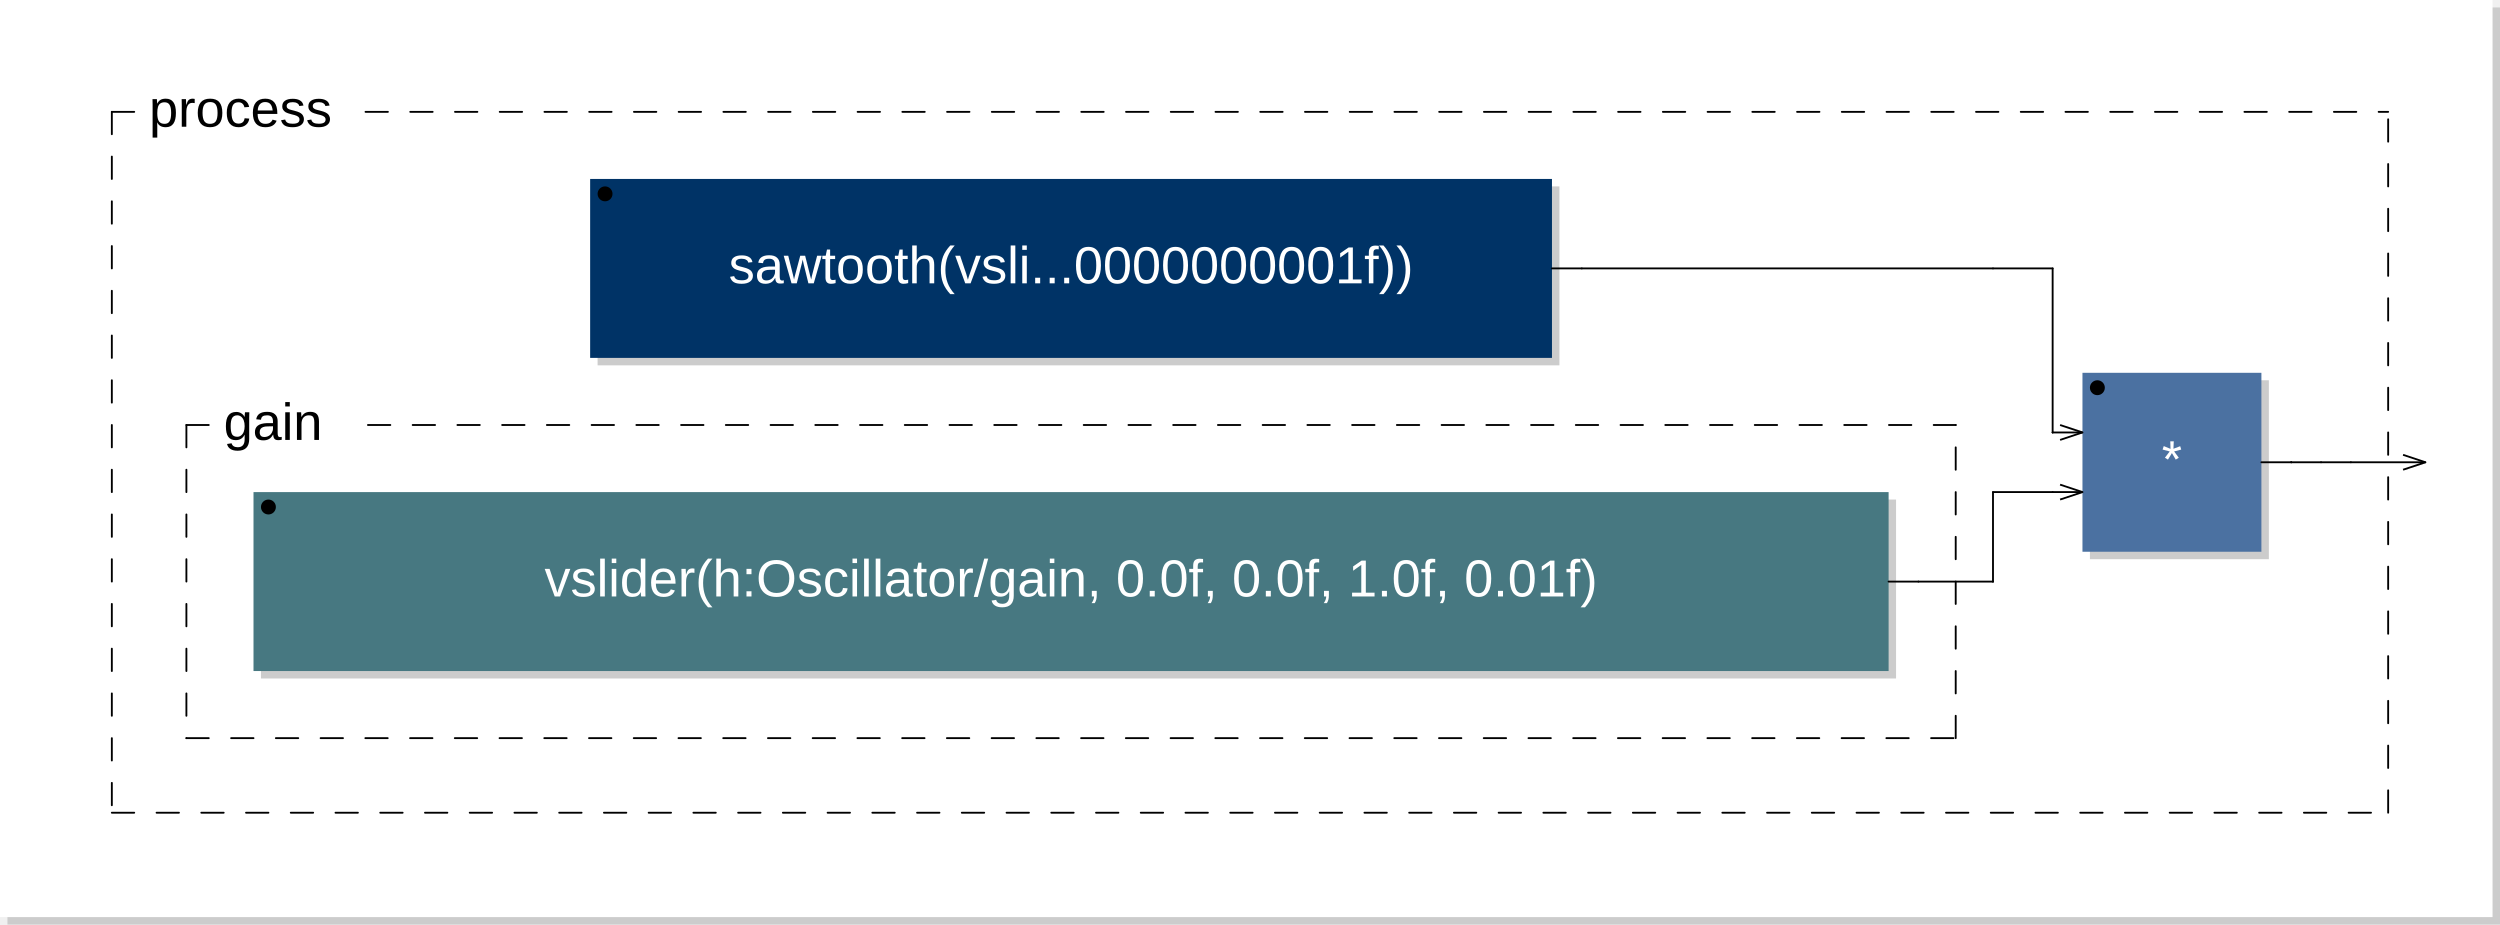
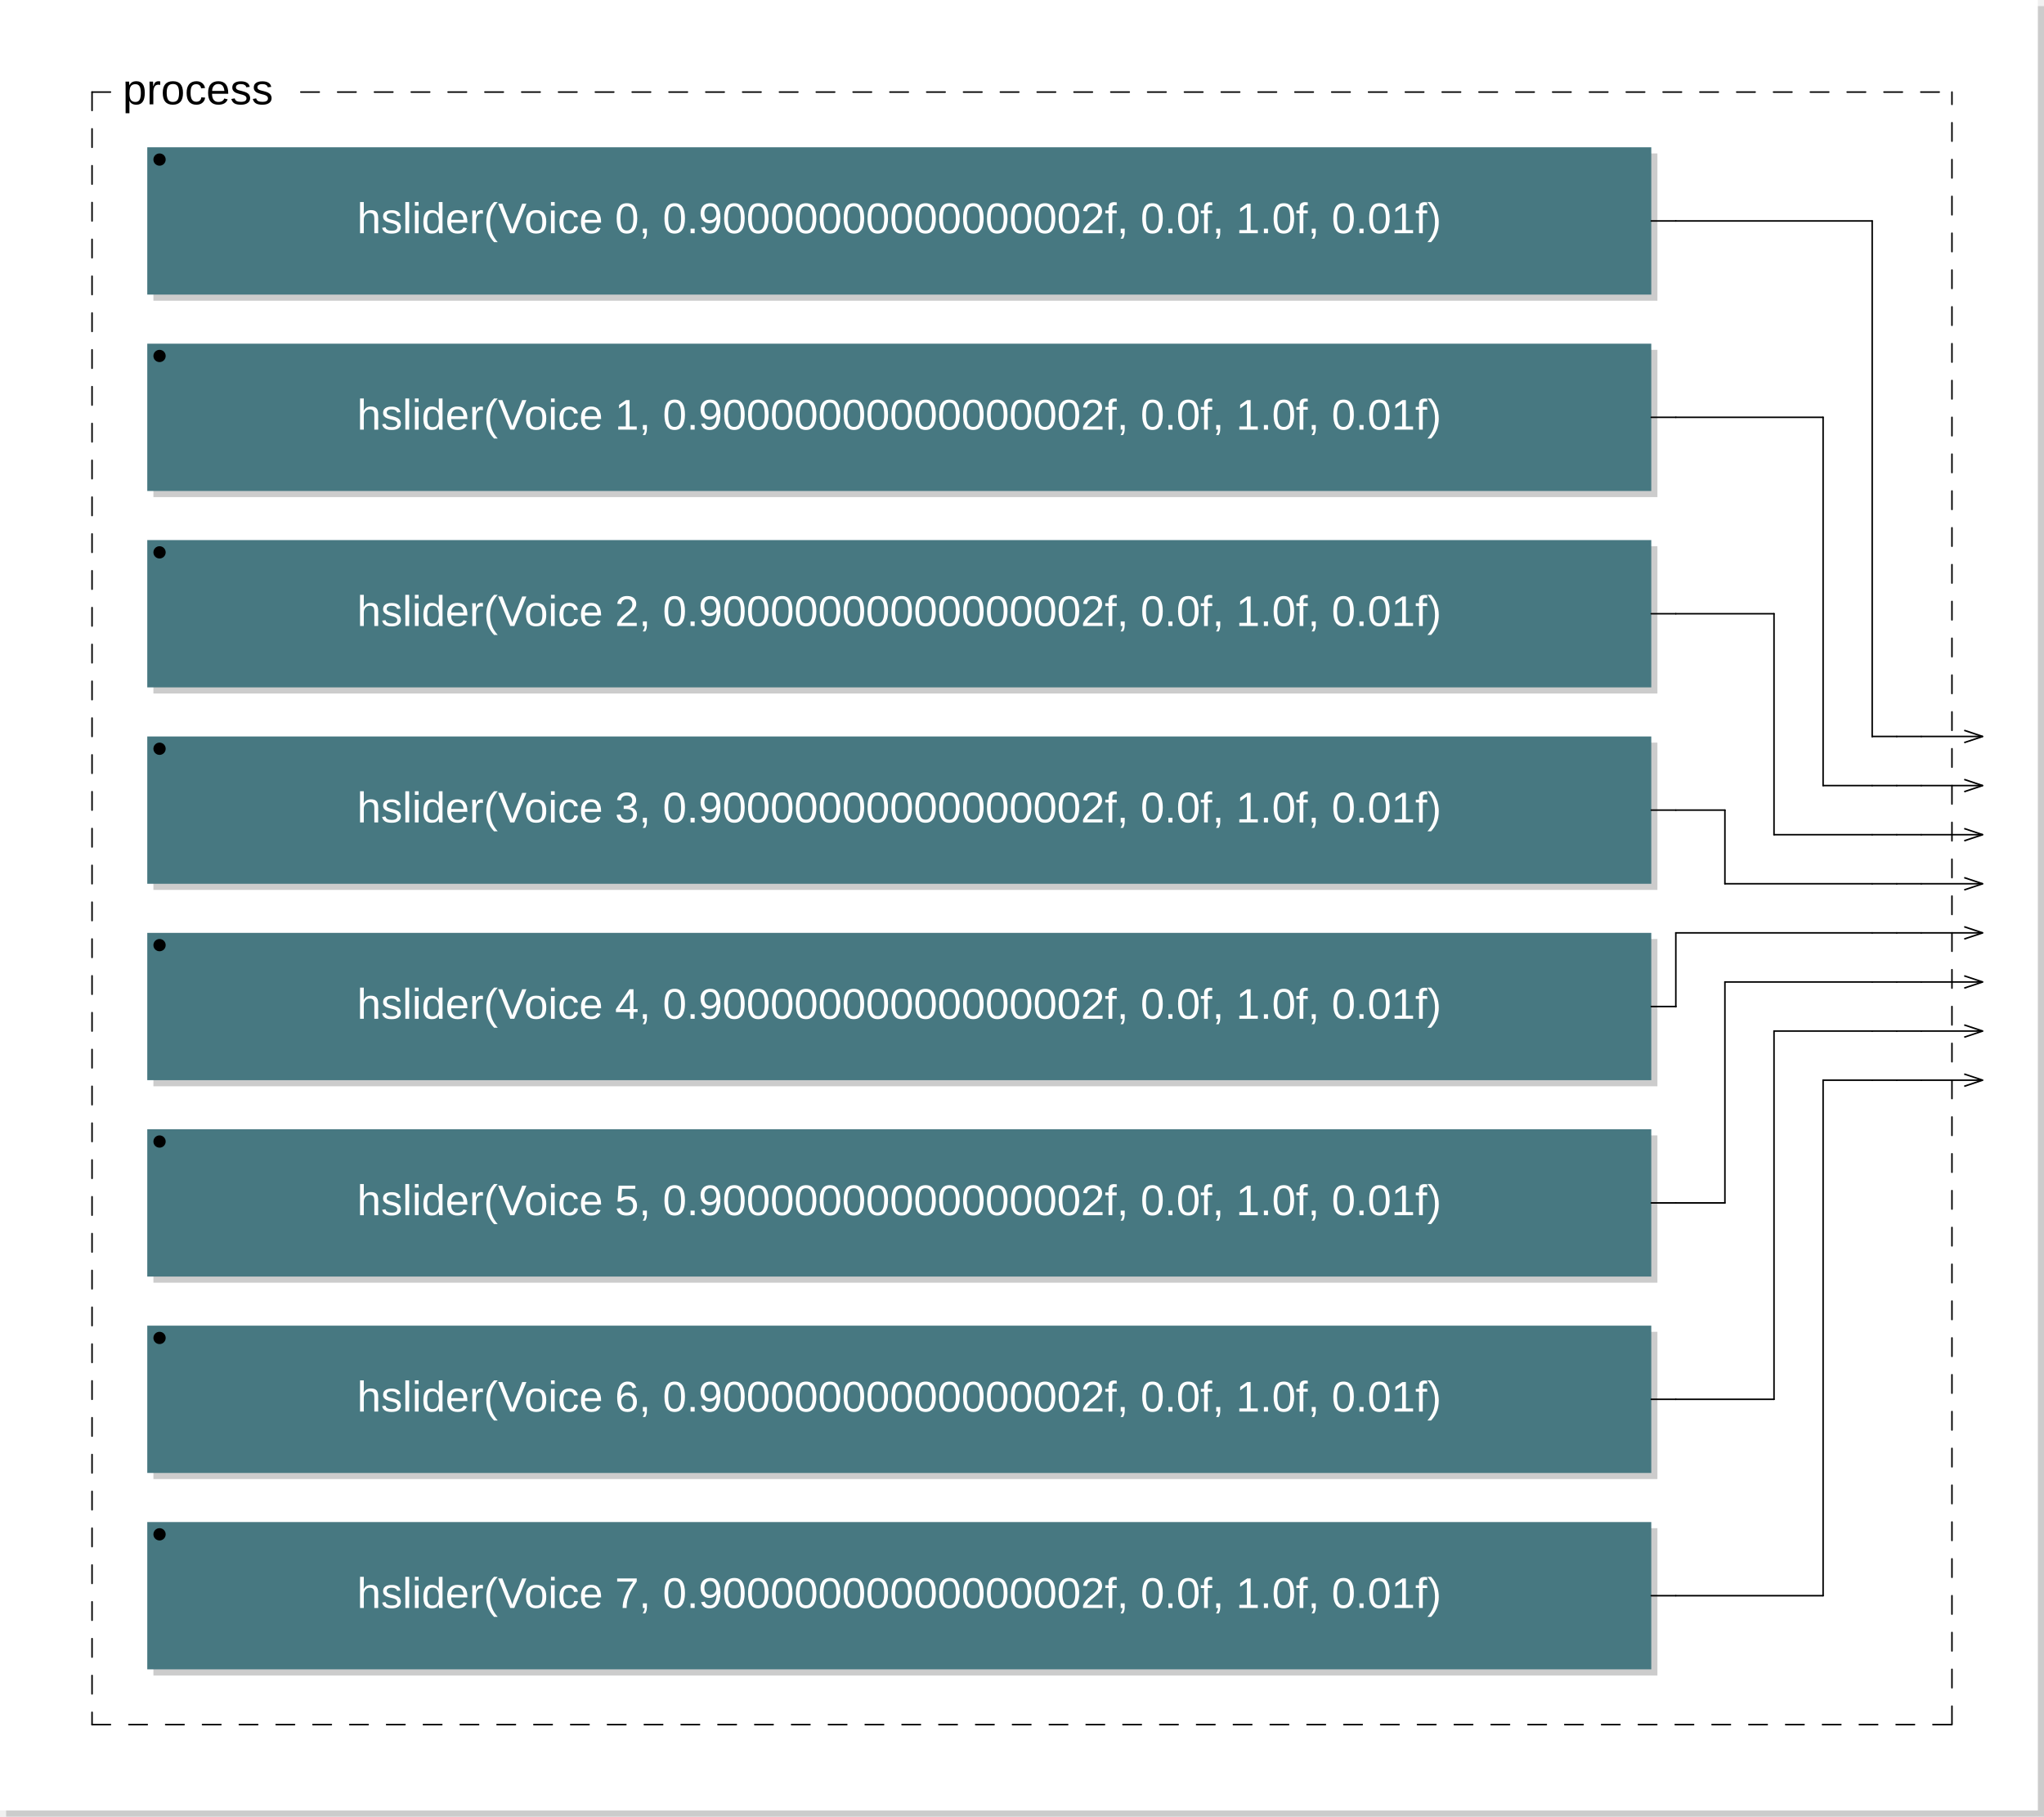
- <svg xmlns="http://www.w3.org/2000/svg" xmlns:xlink="http://www.w3.org/1999/xlink" viewBox="0 0 335.3 124" width="167.65mm" height="62mm" version="1.1">
-   <rect x="1" y="1" width="334.3" height="123" rx="0" ry="0" style="stroke:none;fill:#cccccc;" />
-   <rect x="0" y="0" width="334.3" height="123" rx="0" ry="0" style="stroke:none;fill:#ffffff;" />
+ <svg xmlns="http://www.w3.org/2000/svg" viewBox="0 0 333.1 296" width="166.55mm" height="148mm" version="1.1">
+   <rect x="1" y="1" width="332.1" height="295" rx="0" ry="0" style="stroke:none;fill:#cccccc;" />
+   <rect x="0" y="0" width="332.1" height="295" rx="0" ry="0" style="stroke:none;fill:#ffffff;" />
  <text x="10" y="7" font-family="Arial" font-size="7" />
-   <a xlink:href="sawtooth-0x7fdc64108180.svg">
-     <rect x="80.15" y="25" width="129" height="24" rx="0" ry="0" style="stroke:none;fill:#cccccc;" />
-     <rect x="79.15" y="24" width="129" height="24" rx="0" ry="0" style="stroke:none;fill:#003366;" />
-   </a>
-   <a xlink:href="sawtooth-0x7fdc64108180.svg">
-     <text x="143.65" y="38" font-family="Arial" font-size="7" text-anchor="middle" fill="#FFFFFF">sawtooth(vsli...0000000001f))</text>
-   </a>
-   <circle cx="81.15" cy="26" r="1" />
-   <rect x="35" y="67" width="219.3" height="24" rx="0" ry="0" style="stroke:none;fill:#cccccc;" />
-   <rect x="34" y="66" width="219.3" height="24" rx="0" ry="0" style="stroke:none;fill:#477881;" />
-   <text x="143.65" y="80" font-family="Arial" font-size="7" text-anchor="middle" fill="#FFFFFF">vslider(h:Oscillator/gain, 0.0f, 0.0f, 1.0f, 0.01f)</text>
-   <circle cx="36" cy="68" r="1" />
-   <line x1="25" y1="57" x2="25" y2="99" style="stroke: black; stroke-linecap:round; stroke-width:0.25; stroke-dasharray:3,3;" />
-   <line x1="25" y1="99" x2="262.3" y2="99" style="stroke: black; stroke-linecap:round; stroke-width:0.25; stroke-dasharray:3,3;" />
-   <line x1="262.3" y1="99" x2="262.3" y2="57" style="stroke: black; stroke-linecap:round; stroke-width:0.25; stroke-dasharray:3,3;" />
-   <line x1="25" y1="57" x2="30" y2="57" style="stroke: black; stroke-linecap:round; stroke-width:0.25; stroke-dasharray:3,3;" />
-   <line x1="49.35" y1="57" x2="262.3" y2="57" style="stroke: black; stroke-linecap:round; stroke-width:0.25; stroke-dasharray:3,3;" />
-   <text x="30" y="59" font-family="Arial" font-size="7">gain</text>
-   <rect x="280.3" y="51" width="24" height="24" rx="0" ry="0" style="stroke:none;fill:#cccccc;" />
-   <rect x="279.3" y="50" width="24" height="24" rx="0" ry="0" style="stroke:none;fill:#4B71A1;" />
-   <text x="291.3" y="64" font-family="Arial" font-size="7" text-anchor="middle" fill="#FFFFFF">*</text>
-   <circle cx="281.3" cy="52" r="1" />
-   <line x1="276.3" y1="57" x2="279.3" y2="58" transform="rotate(0,279.3,58)" style="stroke: black; stroke-width:0.25;" />
-   <line x1="276.3" y1="59" x2="279.3" y2="58" transform="rotate(0,279.3,58)" style="stroke: black; stroke-width:0.25;" />
-   <line x1="276.3" y1="65" x2="279.3" y2="66" transform="rotate(0,279.3,66)" style="stroke: black; stroke-width:0.25;" />
-   <line x1="276.3" y1="67" x2="279.3" y2="66" transform="rotate(0,279.3,66)" style="stroke: black; stroke-width:0.25;" />
-   <line x1="15" y1="15" x2="15" y2="109" style="stroke: black; stroke-linecap:round; stroke-width:0.25; stroke-dasharray:3,3;" />
-   <line x1="15" y1="109" x2="320.3" y2="109" style="stroke: black; stroke-linecap:round; stroke-width:0.25; stroke-dasharray:3,3;" />
-   <line x1="320.3" y1="109" x2="320.3" y2="15" style="stroke: black; stroke-linecap:round; stroke-width:0.25; stroke-dasharray:3,3;" />
+   <rect x="25" y="25" width="245.1" height="24" rx="0" ry="0" style="stroke:none;fill:#cccccc;" />
+   <rect x="24" y="24" width="245.1" height="24" rx="0" ry="0" style="stroke:none;fill:#477881;" />
+   <text x="146.55" y="38" font-family="Arial" font-size="7" text-anchor="middle" fill="#FFFFFF">hslider(Voice 0, 0.90000000000000002f, 0.0f, 1.0f, 0.01f)</text>
+   <circle cx="26" cy="26" r="1" />
+   <rect x="25" y="57" width="245.1" height="24" rx="0" ry="0" style="stroke:none;fill:#cccccc;" />
+   <rect x="24" y="56" width="245.1" height="24" rx="0" ry="0" style="stroke:none;fill:#477881;" />
+   <text x="146.55" y="70" font-family="Arial" font-size="7" text-anchor="middle" fill="#FFFFFF">hslider(Voice 1, 0.90000000000000002f, 0.0f, 1.0f, 0.01f)</text>
+   <circle cx="26" cy="58" r="1" />
+   <rect x="25" y="89" width="245.1" height="24" rx="0" ry="0" style="stroke:none;fill:#cccccc;" />
+   <rect x="24" y="88" width="245.1" height="24" rx="0" ry="0" style="stroke:none;fill:#477881;" />
+   <text x="146.55" y="102" font-family="Arial" font-size="7" text-anchor="middle" fill="#FFFFFF">hslider(Voice 2, 0.90000000000000002f, 0.0f, 1.0f, 0.01f)</text>
+   <circle cx="26" cy="90" r="1" />
+   <rect x="25" y="121" width="245.1" height="24" rx="0" ry="0" style="stroke:none;fill:#cccccc;" />
+   <rect x="24" y="120" width="245.1" height="24" rx="0" ry="0" style="stroke:none;fill:#477881;" />
+   <text x="146.55" y="134" font-family="Arial" font-size="7" text-anchor="middle" fill="#FFFFFF">hslider(Voice 3, 0.90000000000000002f, 0.0f, 1.0f, 0.01f)</text>
+   <circle cx="26" cy="122" r="1" />
+   <rect x="25" y="153" width="245.1" height="24" rx="0" ry="0" style="stroke:none;fill:#cccccc;" />
+   <rect x="24" y="152" width="245.1" height="24" rx="0" ry="0" style="stroke:none;fill:#477881;" />
+   <text x="146.55" y="166" font-family="Arial" font-size="7" text-anchor="middle" fill="#FFFFFF">hslider(Voice 4, 0.90000000000000002f, 0.0f, 1.0f, 0.01f)</text>
+   <circle cx="26" cy="154" r="1" />
+   <rect x="25" y="185" width="245.1" height="24" rx="0" ry="0" style="stroke:none;fill:#cccccc;" />
+   <rect x="24" y="184" width="245.1" height="24" rx="0" ry="0" style="stroke:none;fill:#477881;" />
+   <text x="146.55" y="198" font-family="Arial" font-size="7" text-anchor="middle" fill="#FFFFFF">hslider(Voice 5, 0.90000000000000002f, 0.0f, 1.0f, 0.01f)</text>
+   <circle cx="26" cy="186" r="1" />
+   <rect x="25" y="217" width="245.1" height="24" rx="0" ry="0" style="stroke:none;fill:#cccccc;" />
+   <rect x="24" y="216" width="245.1" height="24" rx="0" ry="0" style="stroke:none;fill:#477881;" />
+   <text x="146.55" y="230" font-family="Arial" font-size="7" text-anchor="middle" fill="#FFFFFF">hslider(Voice 6, 0.90000000000000002f, 0.0f, 1.0f, 0.01f)</text>
+   <circle cx="26" cy="218" r="1" />
+   <rect x="25" y="249" width="245.1" height="24" rx="0" ry="0" style="stroke:none;fill:#cccccc;" />
+   <rect x="24" y="248" width="245.1" height="24" rx="0" ry="0" style="stroke:none;fill:#477881;" />
+   <text x="146.55" y="262" font-family="Arial" font-size="7" text-anchor="middle" fill="#FFFFFF">hslider(Voice 7, 0.90000000000000002f, 0.0f, 1.0f, 0.01f)</text>
+   <circle cx="26" cy="250" r="1" />
+   <line x1="15" y1="15" x2="15" y2="281" style="stroke: black; stroke-linecap:round; stroke-width:0.25; stroke-dasharray:3,3;" />
+   <line x1="15" y1="281" x2="318.1" y2="281" style="stroke: black; stroke-linecap:round; stroke-width:0.25; stroke-dasharray:3,3;" />
+   <line x1="318.1" y1="281" x2="318.1" y2="15" style="stroke: black; stroke-linecap:round; stroke-width:0.25; stroke-dasharray:3,3;" />
  <line x1="15" y1="15" x2="20" y2="15" style="stroke: black; stroke-linecap:round; stroke-width:0.25; stroke-dasharray:3,3;" />
-   <line x1="49.025" y1="15" x2="320.3" y2="15" style="stroke: black; stroke-linecap:round; stroke-width:0.25; stroke-dasharray:3,3;" />
+   <line x1="49.025" y1="15" x2="318.1" y2="15" style="stroke: black; stroke-linecap:round; stroke-width:0.25; stroke-dasharray:3,3;" />
  <text x="20" y="17" font-family="Arial" font-size="7">process</text>
-   <line x1="322.3" y1="61" x2="325.3" y2="62" transform="rotate(0,325.3,62)" style="stroke: black; stroke-width:0.25;" />
-   <line x1="322.3" y1="63" x2="325.3" y2="62" transform="rotate(0,325.3,62)" style="stroke: black; stroke-width:0.25;" />
-   <line x1="208.15" y1="36" x2="212.15" y2="36" style="stroke:black; stroke-linecap:round; stroke-width:0.25;" />
-   <line x1="212.15" y1="36" x2="267.3" y2="36" style="stroke:black; stroke-linecap:round; stroke-width:0.25;" />
-   <line x1="253.3" y1="78" x2="257.3" y2="78" style="stroke:black; stroke-linecap:round; stroke-width:0.25;" />
-   <line x1="257.3" y1="78" x2="267.3" y2="78" style="stroke:black; stroke-linecap:round; stroke-width:0.25;" />
-   <line x1="267.3" y1="36" x2="275.3" y2="36" style="stroke:black; stroke-linecap:round; stroke-width:0.25;" />
-   <line x1="267.3" y1="66" x2="275.3" y2="66" style="stroke:black; stroke-linecap:round; stroke-width:0.25;" />
-   <line x1="267.3" y1="78" x2="267.3" y2="66" style="stroke:black; stroke-linecap:round; stroke-width:0.25;" />
-   <line x1="267.3" y1="78" x2="267.3" y2="78" style="stroke:black; stroke-linecap:round; stroke-width:0.25;" />
-   <line x1="275.3" y1="36" x2="275.3" y2="58" style="stroke:black; stroke-linecap:round; stroke-width:0.25;" />
-   <line x1="275.3" y1="58" x2="275.3" y2="58" style="stroke:black; stroke-linecap:round; stroke-width:0.25;" />
-   <line x1="275.3" y1="58" x2="279.3" y2="58" style="stroke:black; stroke-linecap:round; stroke-width:0.25;" />
-   <line x1="275.3" y1="66" x2="279.3" y2="66" style="stroke:black; stroke-linecap:round; stroke-width:0.25;" />
-   <line x1="303.3" y1="62" x2="307.3" y2="62" style="stroke:black; stroke-linecap:round; stroke-width:0.25;" />
-   <line x1="307.3" y1="62" x2="307.3" y2="62" style="stroke:black; stroke-linecap:round; stroke-width:0.25;" />
-   <line x1="307.3" y1="62" x2="311.3" y2="62" style="stroke:black; stroke-linecap:round; stroke-width:0.25;" />
-   <line x1="311.3" y1="62" x2="315.3" y2="62" style="stroke:black; stroke-linecap:round; stroke-width:0.25;" />
-   <line x1="315.3" y1="62" x2="325.3" y2="62" style="stroke:black; stroke-linecap:round; stroke-width:0.25;" />
+   <line x1="320.1" y1="119" x2="323.1" y2="120" transform="rotate(0,323.1,120)" style="stroke: black; stroke-width:0.25;" />
+   <line x1="320.1" y1="121" x2="323.1" y2="120" transform="rotate(0,323.1,120)" style="stroke: black; stroke-width:0.25;" />
+   <line x1="320.1" y1="127" x2="323.1" y2="128" transform="rotate(0,323.1,128)" style="stroke: black; stroke-width:0.25;" />
+   <line x1="320.1" y1="129" x2="323.1" y2="128" transform="rotate(0,323.1,128)" style="stroke: black; stroke-width:0.25;" />
+   <line x1="320.1" y1="135" x2="323.1" y2="136" transform="rotate(0,323.1,136)" style="stroke: black; stroke-width:0.25;" />
+   <line x1="320.1" y1="137" x2="323.1" y2="136" transform="rotate(0,323.1,136)" style="stroke: black; stroke-width:0.25;" />
+   <line x1="320.1" y1="143" x2="323.1" y2="144" transform="rotate(0,323.1,144)" style="stroke: black; stroke-width:0.25;" />
+   <line x1="320.1" y1="145" x2="323.1" y2="144" transform="rotate(0,323.1,144)" style="stroke: black; stroke-width:0.25;" />
+   <line x1="320.1" y1="151" x2="323.1" y2="152" transform="rotate(0,323.1,152)" style="stroke: black; stroke-width:0.25;" />
+   <line x1="320.1" y1="153" x2="323.1" y2="152" transform="rotate(0,323.1,152)" style="stroke: black; stroke-width:0.25;" />
+   <line x1="320.1" y1="159" x2="323.1" y2="160" transform="rotate(0,323.1,160)" style="stroke: black; stroke-width:0.25;" />
+   <line x1="320.1" y1="161" x2="323.1" y2="160" transform="rotate(0,323.1,160)" style="stroke: black; stroke-width:0.25;" />
+   <line x1="320.1" y1="167" x2="323.1" y2="168" transform="rotate(0,323.1,168)" style="stroke: black; stroke-width:0.25;" />
+   <line x1="320.1" y1="169" x2="323.1" y2="168" transform="rotate(0,323.1,168)" style="stroke: black; stroke-width:0.25;" />
+   <line x1="320.1" y1="175" x2="323.1" y2="176" transform="rotate(0,323.1,176)" style="stroke: black; stroke-width:0.25;" />
+   <line x1="320.1" y1="177" x2="323.1" y2="176" transform="rotate(0,323.1,176)" style="stroke: black; stroke-width:0.25;" />
+   <line x1="269.1" y1="36" x2="273.1" y2="36" style="stroke:black; stroke-linecap:round; stroke-width:0.25;" />
+   <line x1="269.1" y1="68" x2="273.1" y2="68" style="stroke:black; stroke-linecap:round; stroke-width:0.25;" />
+   <line x1="269.1" y1="100" x2="273.1" y2="100" style="stroke:black; stroke-linecap:round; stroke-width:0.25;" />
+   <line x1="269.1" y1="132" x2="273.1" y2="132" style="stroke:black; stroke-linecap:round; stroke-width:0.25;" />
+   <line x1="269.1" y1="164" x2="273.1" y2="164" style="stroke:black; stroke-linecap:round; stroke-width:0.25;" />
+   <line x1="269.1" y1="196" x2="273.1" y2="196" style="stroke:black; stroke-linecap:round; stroke-width:0.25;" />
+   <line x1="269.1" y1="228" x2="273.1" y2="228" style="stroke:black; stroke-linecap:round; stroke-width:0.25;" />
+   <line x1="269.1" y1="260" x2="273.1" y2="260" style="stroke:black; stroke-linecap:round; stroke-width:0.25;" />
+   <line x1="273.1" y1="36" x2="305.1" y2="36" style="stroke:black; stroke-linecap:round; stroke-width:0.25;" />
+   <line x1="273.1" y1="68" x2="297.1" y2="68" style="stroke:black; stroke-linecap:round; stroke-width:0.25;" />
+   <line x1="273.1" y1="100" x2="289.1" y2="100" style="stroke:black; stroke-linecap:round; stroke-width:0.25;" />
+   <line x1="273.1" y1="132" x2="281.1" y2="132" style="stroke:black; stroke-linecap:round; stroke-width:0.25;" />
+   <line x1="273.1" y1="152" x2="305.1" y2="152" style="stroke:black; stroke-linecap:round; stroke-width:0.25;" />
+   <line x1="273.1" y1="164" x2="273.1" y2="152" style="stroke:black; stroke-linecap:round; stroke-width:0.25;" />
+   <line x1="273.1" y1="164" x2="273.1" y2="164" style="stroke:black; stroke-linecap:round; stroke-width:0.25;" />
+   <line x1="273.1" y1="196" x2="281.1" y2="196" style="stroke:black; stroke-linecap:round; stroke-width:0.25;" />
+   <line x1="273.1" y1="228" x2="289.1" y2="228" style="stroke:black; stroke-linecap:round; stroke-width:0.25;" />
+   <line x1="273.1" y1="260" x2="297.1" y2="260" style="stroke:black; stroke-linecap:round; stroke-width:0.25;" />
+   <line x1="281.1" y1="132" x2="281.1" y2="144" style="stroke:black; stroke-linecap:round; stroke-width:0.25;" />
+   <line x1="281.1" y1="144" x2="305.1" y2="144" style="stroke:black; stroke-linecap:round; stroke-width:0.25;" />
+   <line x1="281.1" y1="160" x2="305.1" y2="160" style="stroke:black; stroke-linecap:round; stroke-width:0.25;" />
+   <line x1="281.1" y1="196" x2="281.1" y2="160" style="stroke:black; stroke-linecap:round; stroke-width:0.25;" />
+   <line x1="289.1" y1="100" x2="289.1" y2="136" style="stroke:black; stroke-linecap:round; stroke-width:0.25;" />
+   <line x1="289.1" y1="136" x2="305.1" y2="136" style="stroke:black; stroke-linecap:round; stroke-width:0.25;" />
+   <line x1="289.1" y1="168" x2="305.1" y2="168" style="stroke:black; stroke-linecap:round; stroke-width:0.25;" />
+   <line x1="289.1" y1="228" x2="289.1" y2="168" style="stroke:black; stroke-linecap:round; stroke-width:0.25;" />
+   <line x1="297.1" y1="68" x2="297.1" y2="128" style="stroke:black; stroke-linecap:round; stroke-width:0.25;" />
+   <line x1="297.1" y1="128" x2="305.1" y2="128" style="stroke:black; stroke-linecap:round; stroke-width:0.25;" />
+   <line x1="297.1" y1="176" x2="305.1" y2="176" style="stroke:black; stroke-linecap:round; stroke-width:0.25;" />
+   <line x1="297.1" y1="260" x2="297.1" y2="176" style="stroke:black; stroke-linecap:round; stroke-width:0.25;" />
+   <line x1="305.1" y1="36" x2="305.1" y2="120" style="stroke:black; stroke-linecap:round; stroke-width:0.25;" />
+   <line x1="305.1" y1="120" x2="305.1" y2="120" style="stroke:black; stroke-linecap:round; stroke-width:0.25;" />
+   <line x1="305.1" y1="120" x2="309.1" y2="120" style="stroke:black; stroke-linecap:round; stroke-width:0.25;" />
+   <line x1="305.1" y1="128" x2="309.1" y2="128" style="stroke:black; stroke-linecap:round; stroke-width:0.25;" />
+   <line x1="305.1" y1="136" x2="309.1" y2="136" style="stroke:black; stroke-linecap:round; stroke-width:0.25;" />
+   <line x1="305.1" y1="144" x2="309.1" y2="144" style="stroke:black; stroke-linecap:round; stroke-width:0.25;" />
+   <line x1="305.1" y1="152" x2="309.1" y2="152" style="stroke:black; stroke-linecap:round; stroke-width:0.25;" />
+   <line x1="305.1" y1="160" x2="309.1" y2="160" style="stroke:black; stroke-linecap:round; stroke-width:0.25;" />
+   <line x1="305.1" y1="168" x2="309.1" y2="168" style="stroke:black; stroke-linecap:round; stroke-width:0.25;" />
+   <line x1="305.1" y1="176" x2="309.1" y2="176" style="stroke:black; stroke-linecap:round; stroke-width:0.25;" />
+   <line x1="309.1" y1="120" x2="313.1" y2="120" style="stroke:black; stroke-linecap:round; stroke-width:0.25;" />
+   <line x1="309.1" y1="128" x2="313.1" y2="128" style="stroke:black; stroke-linecap:round; stroke-width:0.25;" />
+   <line x1="309.1" y1="136" x2="313.1" y2="136" style="stroke:black; stroke-linecap:round; stroke-width:0.25;" />
+   <line x1="309.1" y1="144" x2="313.1" y2="144" style="stroke:black; stroke-linecap:round; stroke-width:0.25;" />
+   <line x1="309.1" y1="152" x2="313.1" y2="152" style="stroke:black; stroke-linecap:round; stroke-width:0.25;" />
+   <line x1="309.1" y1="160" x2="313.1" y2="160" style="stroke:black; stroke-linecap:round; stroke-width:0.25;" />
+   <line x1="309.1" y1="168" x2="313.1" y2="168" style="stroke:black; stroke-linecap:round; stroke-width:0.25;" />
+   <line x1="309.1" y1="176" x2="313.1" y2="176" style="stroke:black; stroke-linecap:round; stroke-width:0.25;" />
+   <line x1="313.1" y1="120" x2="323.1" y2="120" style="stroke:black; stroke-linecap:round; stroke-width:0.25;" />
+   <line x1="313.1" y1="128" x2="323.1" y2="128" style="stroke:black; stroke-linecap:round; stroke-width:0.25;" />
+   <line x1="313.1" y1="136" x2="323.1" y2="136" style="stroke:black; stroke-linecap:round; stroke-width:0.25;" />
+   <line x1="313.1" y1="144" x2="323.1" y2="144" style="stroke:black; stroke-linecap:round; stroke-width:0.25;" />
+   <line x1="313.1" y1="152" x2="323.1" y2="152" style="stroke:black; stroke-linecap:round; stroke-width:0.25;" />
+   <line x1="313.1" y1="160" x2="323.1" y2="160" style="stroke:black; stroke-linecap:round; stroke-width:0.25;" />
+   <line x1="313.1" y1="168" x2="323.1" y2="168" style="stroke:black; stroke-linecap:round; stroke-width:0.25;" />
+   <line x1="313.1" y1="176" x2="323.1" y2="176" style="stroke:black; stroke-linecap:round; stroke-width:0.25;" />
</svg>
